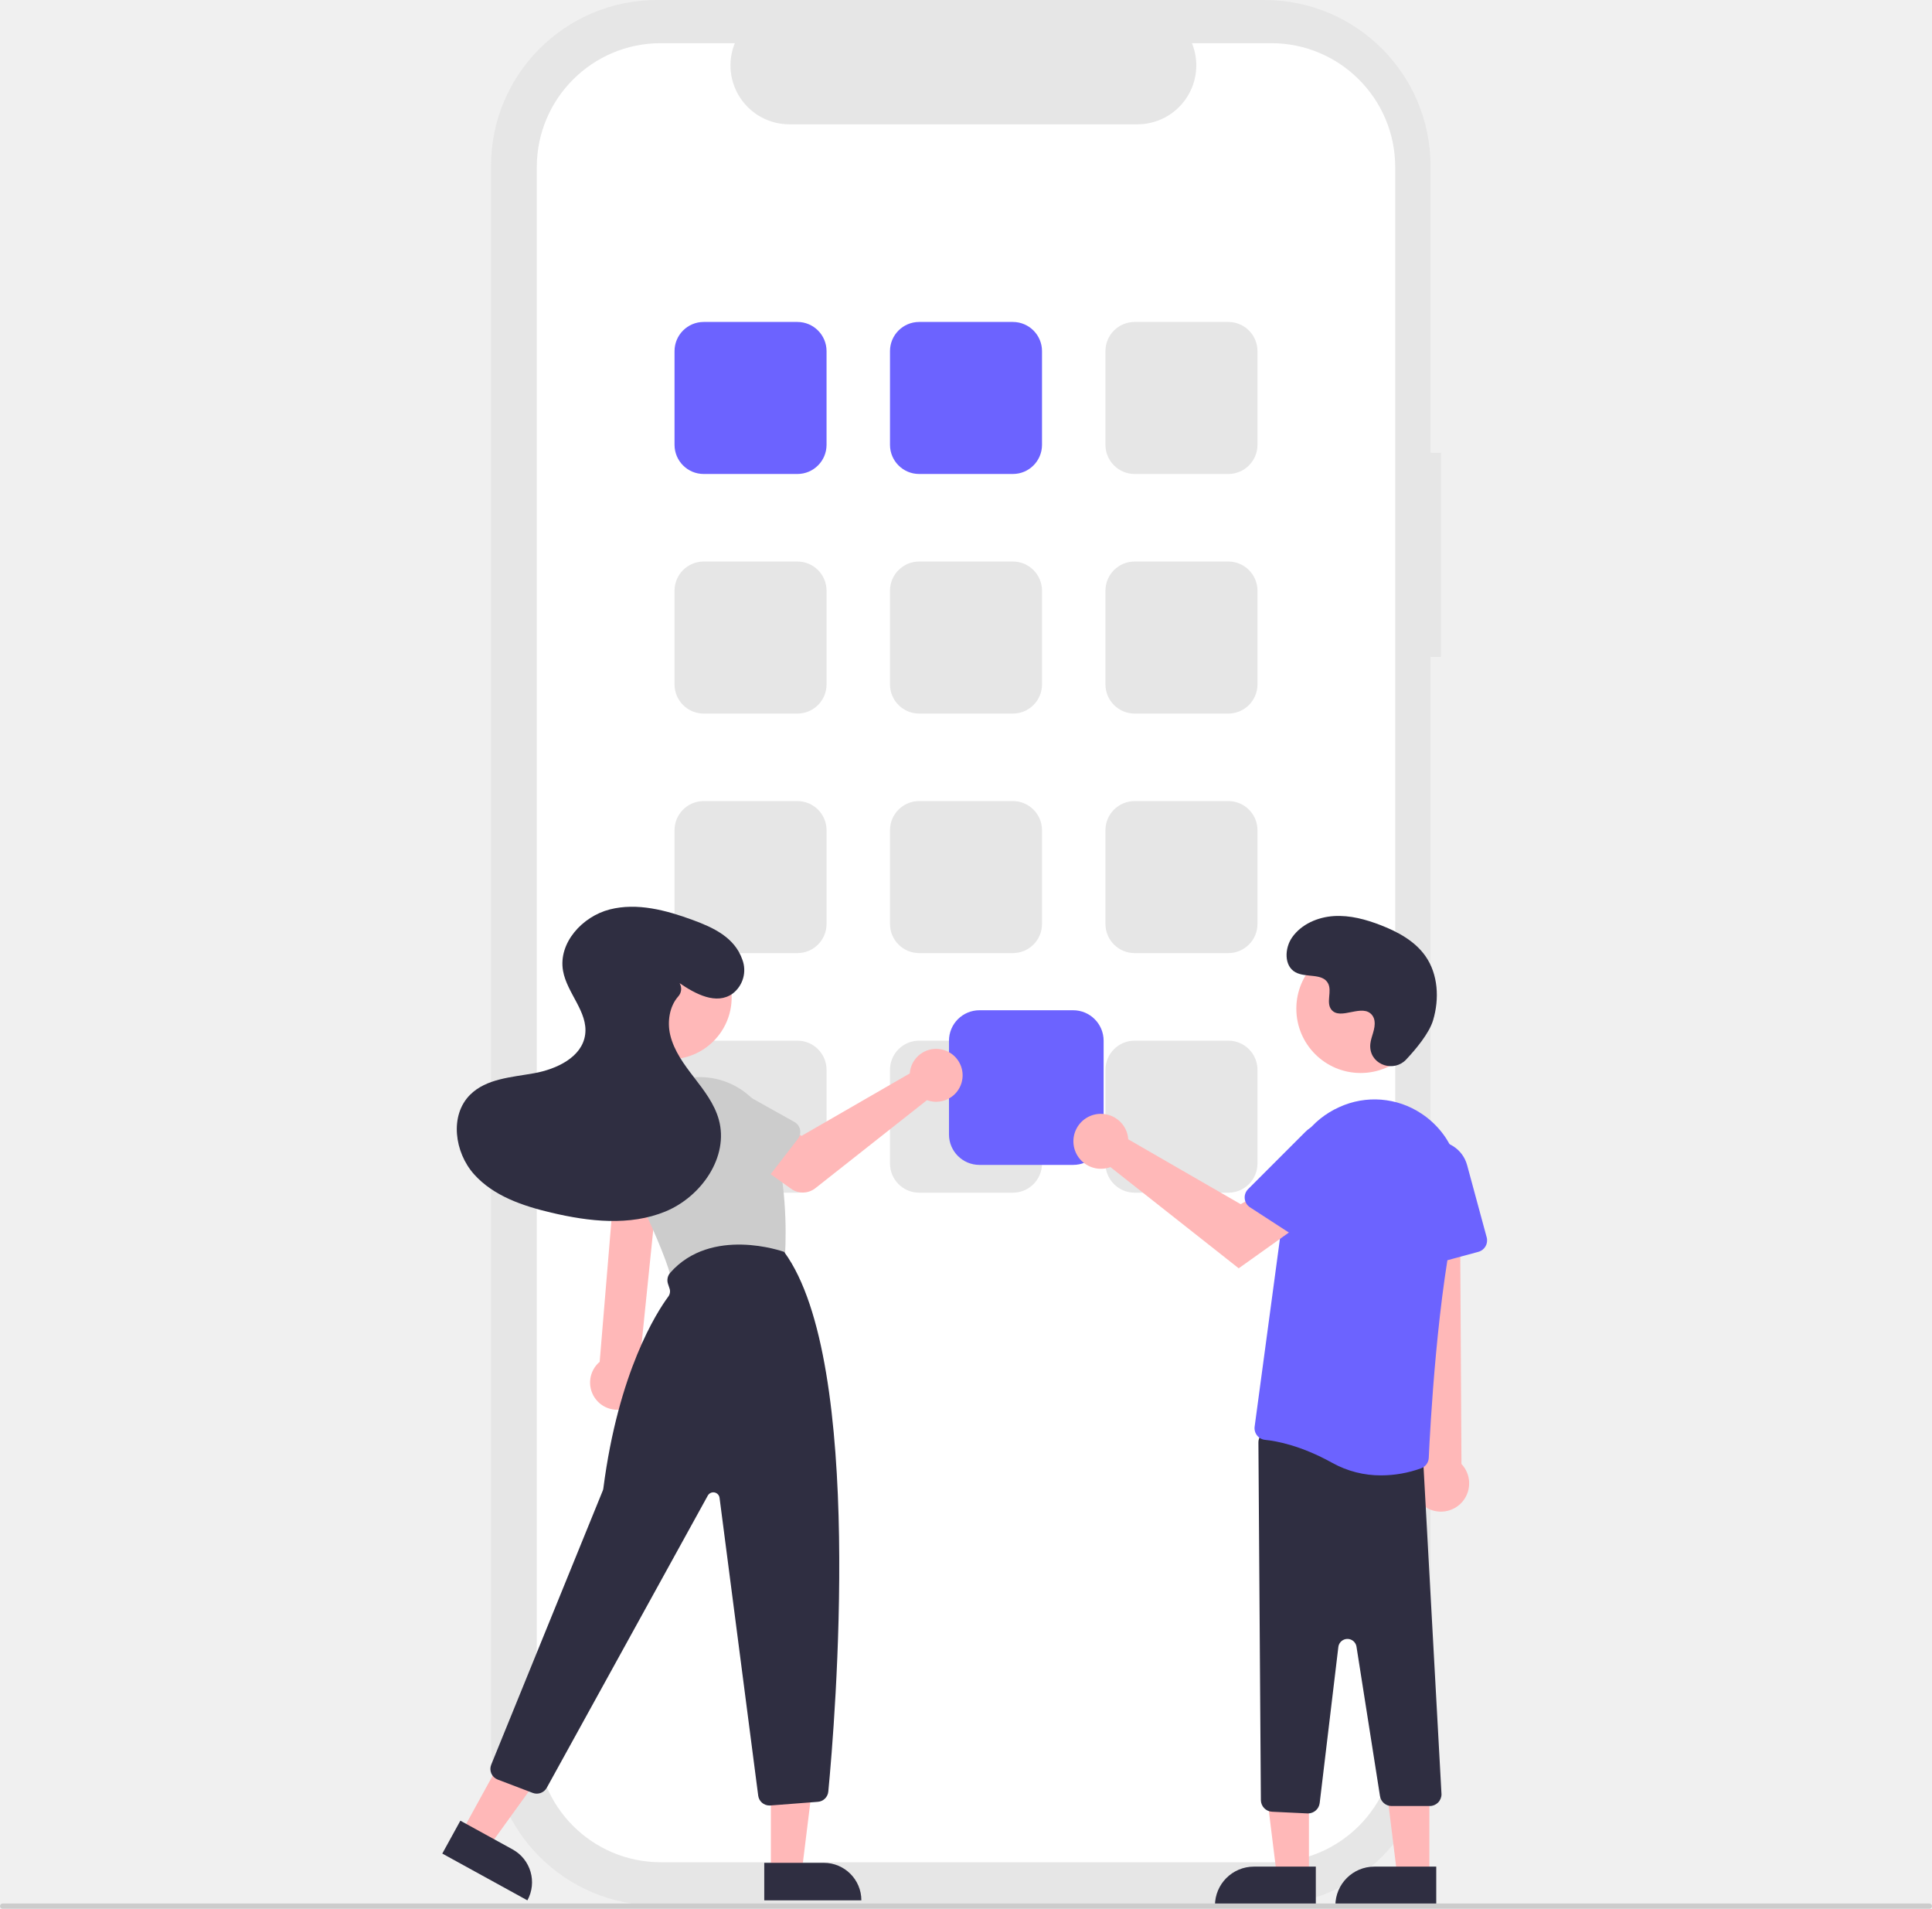
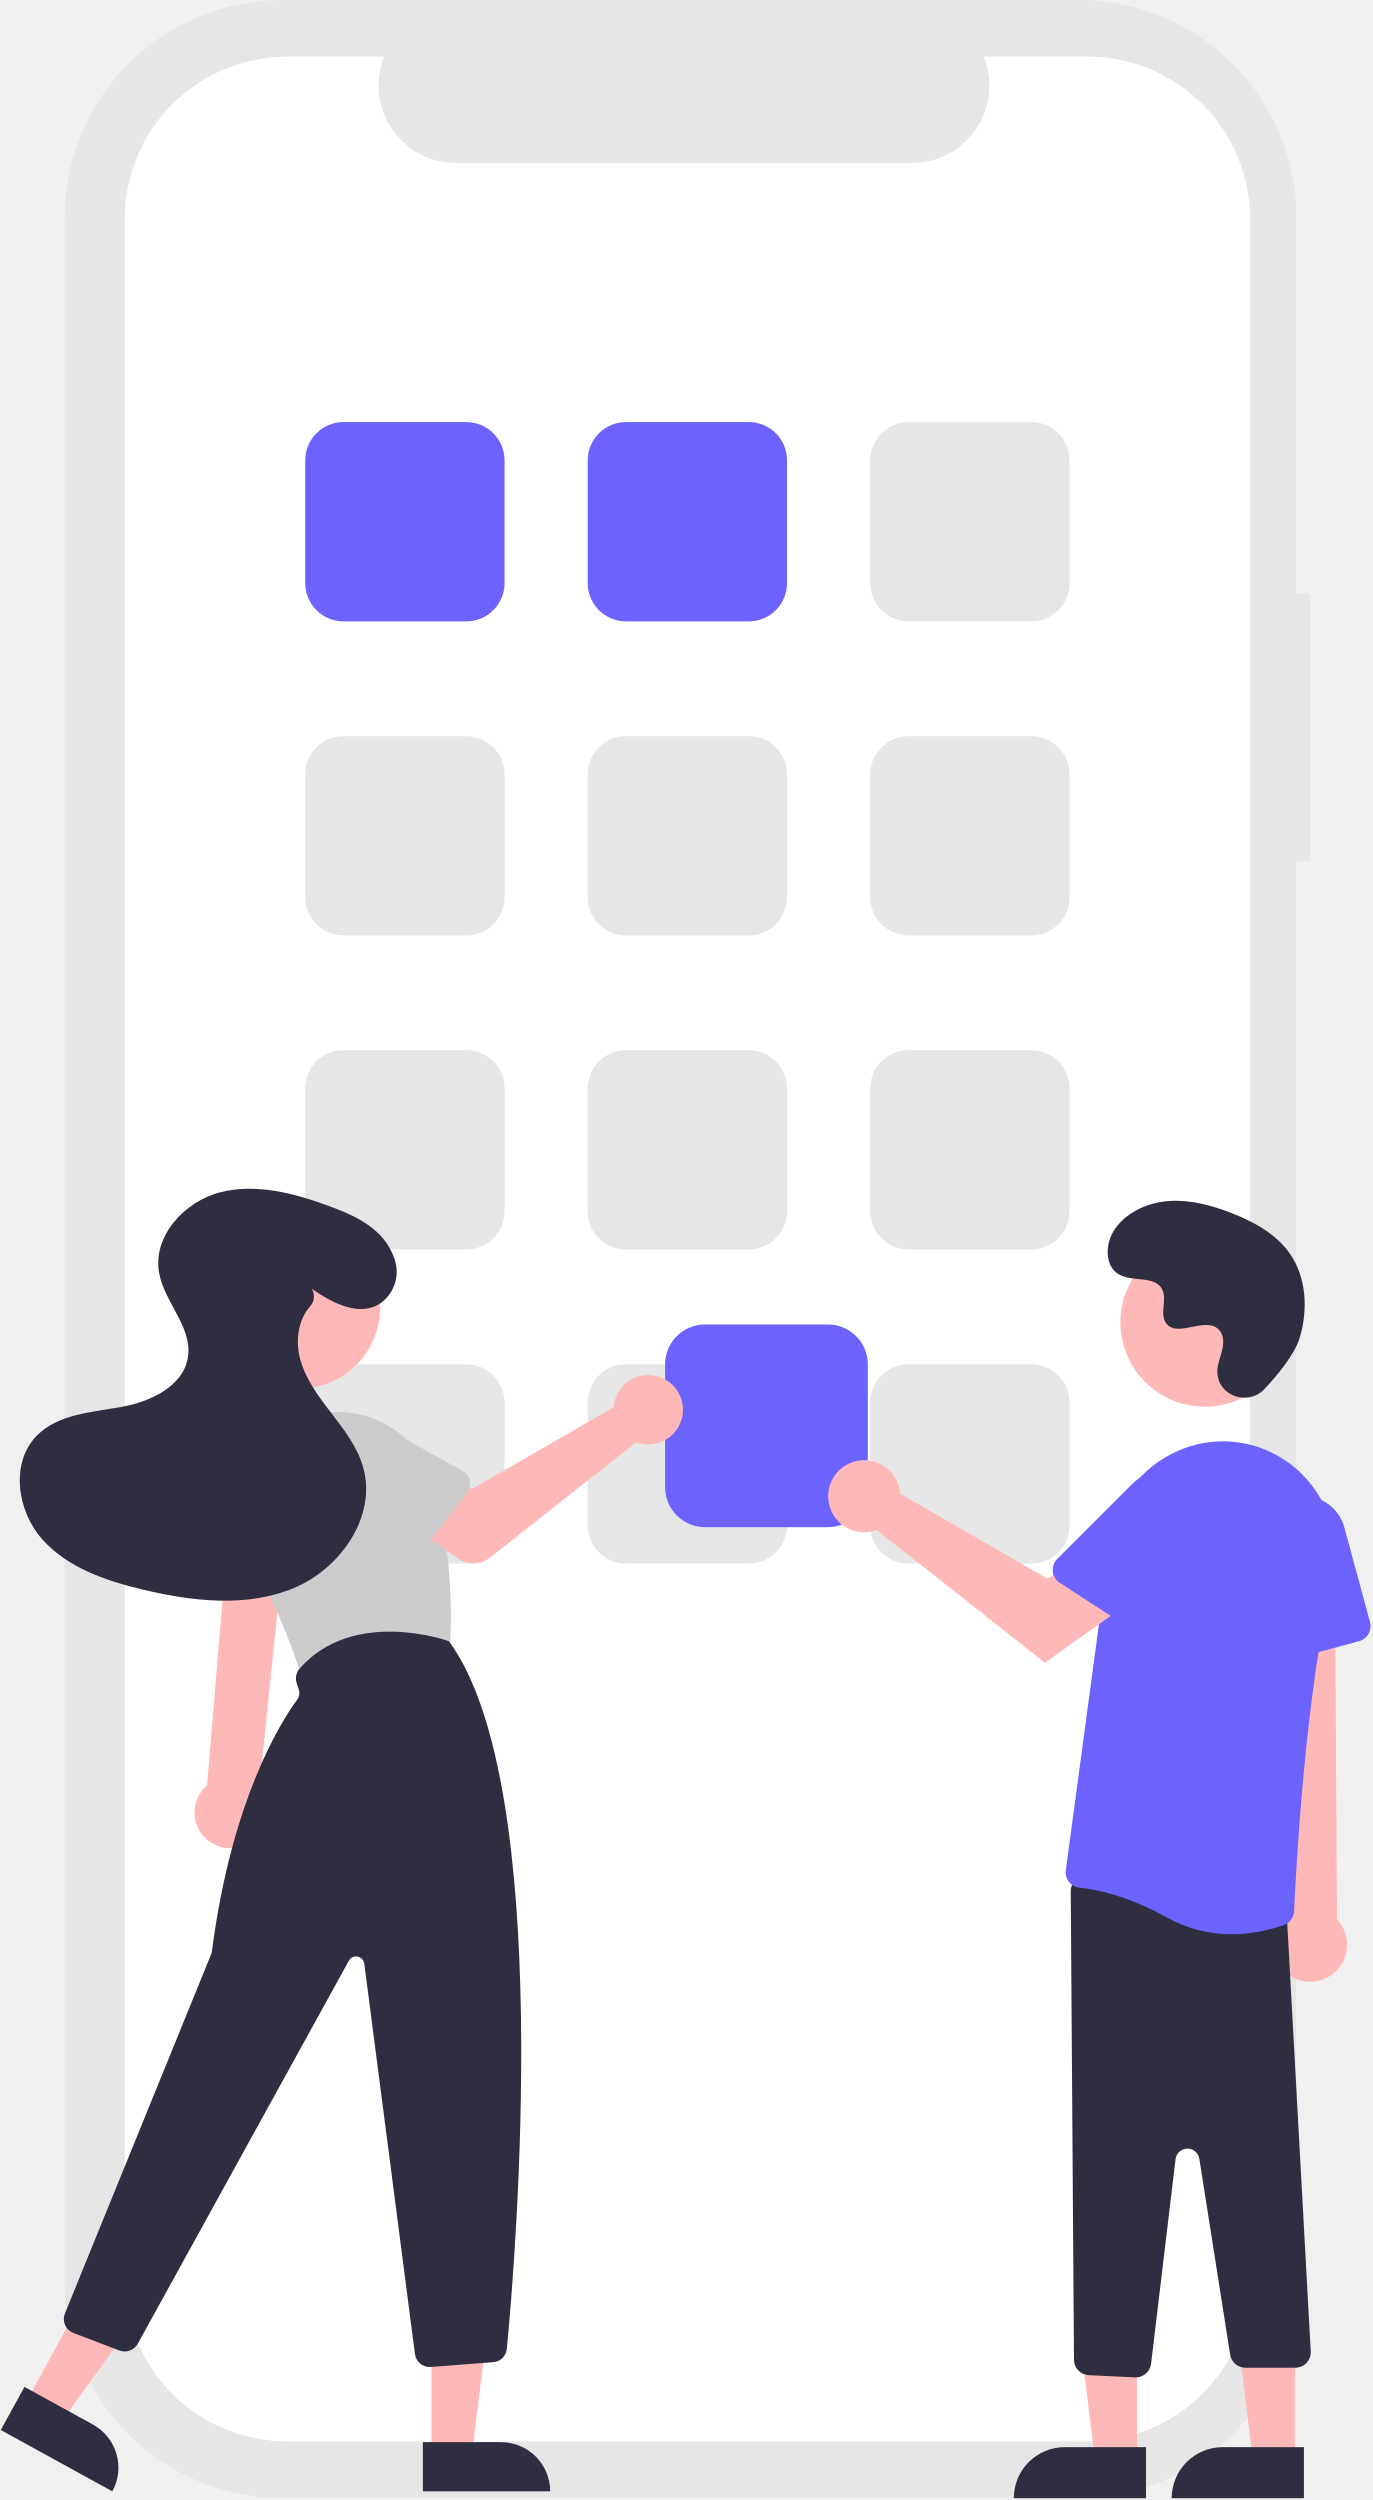
- <svg xmlns="http://www.w3.org/2000/svg" id="bcf7625e-424a-4466-b024-8d3c328493bd" data-name="Layer 1" width="738" height="729.047" viewBox="0 0 738 729.047">
-   <path d="M781.445,258.424h-3.999V148.879a63.402,63.402,0,0,0-63.402-63.402H481.957a63.402,63.402,0,0,0-63.402,63.402v600.974a63.402,63.402,0,0,0,63.402,63.402H714.044a63.402,63.402,0,0,0,63.402-63.402V336.4h3.999Z" transform="translate(-231 -85.47675)" fill="#e6e6e6" />
-   <path d="M763.951,149.321v600.09a47.351,47.351,0,0,1-47.35,47.35h-233.2a47.351,47.351,0,0,1-47.35-47.35v-600.09a47.351,47.351,0,0,1,47.35-47.35h28.29a22.507,22.507,0,0,0,20.83,30.99h132.96a22.507,22.507,0,0,0,20.83-30.99h30.29A47.351,47.351,0,0,1,763.951,149.321Z" transform="translate(-231 -85.47675)" fill="#fff" />
-   <path d="M535.603,266.516h-35.812a11.142,11.142,0,0,1-11.129-11.129V219.575a11.142,11.142,0,0,1,11.129-11.129h35.812a11.142,11.142,0,0,1,11.129,11.129v35.812A11.142,11.142,0,0,1,535.603,266.516Z" transform="translate(-231 -85.47675)" fill="#6c63ff" />
-   <path d="M617.907,266.516H582.095a11.142,11.142,0,0,1-11.129-11.129V219.575A11.142,11.142,0,0,1,582.095,208.446h35.812a11.142,11.142,0,0,1,11.129,11.129v35.812A11.142,11.142,0,0,1,617.907,266.516Z" transform="translate(-231 -85.47675)" fill="#6c63ff" />
-   <path d="M700.211,266.516H664.399a11.142,11.142,0,0,1-11.129-11.129V219.575a11.142,11.142,0,0,1,11.129-11.129h35.812A11.142,11.142,0,0,1,711.34,219.575v35.812A11.142,11.142,0,0,1,700.211,266.516Z" transform="translate(-231 -85.47675)" fill="#e6e6e6" />
-   <path d="M535.603,358.025h-35.812a11.142,11.142,0,0,1-11.129-11.129V311.084a11.142,11.142,0,0,1,11.129-11.129h35.812a11.142,11.142,0,0,1,11.129,11.129v35.812A11.142,11.142,0,0,1,535.603,358.025Z" transform="translate(-231 -85.47675)" fill="#e6e6e6" />
-   <path d="M617.907,358.025H582.095a11.142,11.142,0,0,1-11.129-11.129V311.084A11.142,11.142,0,0,1,582.095,299.955h35.812a11.142,11.142,0,0,1,11.129,11.129v35.812A11.142,11.142,0,0,1,617.907,358.025Z" transform="translate(-231 -85.47675)" fill="#e6e6e6" />
-   <path d="M700.211,358.025H664.399a11.142,11.142,0,0,1-11.129-11.129V311.084a11.142,11.142,0,0,1,11.129-11.129h35.812A11.142,11.142,0,0,1,711.34,311.084v35.812A11.142,11.142,0,0,1,700.211,358.025Z" transform="translate(-231 -85.47675)" fill="#e6e6e6" />
-   <path d="M535.603,449.516h-35.812a11.142,11.142,0,0,1-11.129-11.129V402.575a11.142,11.142,0,0,1,11.129-11.129h35.812a11.142,11.142,0,0,1,11.129,11.129v35.812A11.142,11.142,0,0,1,535.603,449.516Z" transform="translate(-231 -85.47675)" fill="#e6e6e6" />
-   <path d="M617.907,449.516H582.095a11.142,11.142,0,0,1-11.129-11.129V402.575A11.142,11.142,0,0,1,582.095,391.446h35.812a11.142,11.142,0,0,1,11.129,11.129v35.812A11.142,11.142,0,0,1,617.907,449.516Z" transform="translate(-231 -85.47675)" fill="#e6e6e6" />
-   <path d="M700.211,449.516H664.399a11.142,11.142,0,0,1-11.129-11.129V402.575a11.142,11.142,0,0,1,11.129-11.129h35.812A11.142,11.142,0,0,1,711.34,402.575v35.812A11.142,11.142,0,0,1,700.211,449.516Z" transform="translate(-231 -85.47675)" fill="#e6e6e6" />
-   <path d="M535.603,541.025h-35.812a11.142,11.142,0,0,1-11.129-11.129V494.084a11.142,11.142,0,0,1,11.129-11.129h35.812a11.142,11.142,0,0,1,11.129,11.129v35.812A11.142,11.142,0,0,1,535.603,541.025Z" transform="translate(-231 -85.47675)" fill="#e6e6e6" />
-   <path d="M617.907,541.025H582.095a11.142,11.142,0,0,1-11.129-11.129V494.084A11.142,11.142,0,0,1,582.095,482.955h35.812a11.142,11.142,0,0,1,11.129,11.129v35.812A11.142,11.142,0,0,1,617.907,541.025Z" transform="translate(-231 -85.47675)" fill="#e6e6e6" />
-   <path d="M700.211,541.025H664.399a11.142,11.142,0,0,1-11.129-11.129V494.084a11.142,11.142,0,0,1,11.129-11.129h35.812A11.142,11.142,0,0,1,711.34,494.084v35.812A11.142,11.142,0,0,1,700.211,541.025Z" transform="translate(-231 -85.47675)" fill="#e6e6e6" />
-   <path d="M640.941,530.413h-35.812a11.643,11.643,0,0,1-11.629-11.629v-35.812a11.642,11.642,0,0,1,11.629-11.629h35.812a11.642,11.642,0,0,1,11.629,11.629v35.812A11.642,11.642,0,0,1,640.941,530.413Z" transform="translate(-231 -85.47675)" fill="#6c63ff" />
-   <path d="M471.496,622.828a10.342,10.342,0,0,0,3.698-15.421l7.733-75.611H466.215l-6.146,73.83A10.398,10.398,0,0,0,471.496,622.828Z" transform="translate(-231 -85.47675)" fill="#ffb8b8" />
-   <circle cx="255.841" cy="380.947" r="23.645" fill="#ffb8b8" />
-   <path d="M491.293,575.83a4.324,4.324,0,0,1-4.168-3.176c-1.894-6.883-6.823-18.52-14.649-34.59a28.652,28.652,0,0,1,16.271-39.558h0a28.639,28.639,0,0,1,36.801,18.244c6.066,19.017,5.773,39.388,5.365,47.263a4.343,4.343,0,0,1-3.402,4.01l-35.289,7.706A4.311,4.311,0,0,1,491.293,575.83Z" transform="translate(-231 -85.47675)" fill="#ccc" />
-   <polygon points="294.466 714.884 306.269 714.883 311.884 669.359 294.464 669.36 294.466 714.884" fill="#ffb8b8" />
-   <path d="M522.937,796.988h37.094a0,0,0,0,1,0,0v14.332a0,0,0,0,1,0,0H537.269a14.332,14.332,0,0,1-14.332-14.332v0A0,0,0,0,1,522.937,796.988Z" transform="translate(852.0051 1522.805) rotate(179.9974)" fill="#2f2e41" />
-   <polygon points="176.447 699.587 186.79 705.273 213.644 668.087 198.379 659.695 176.447 699.587" fill="#ffb8b8" />
-   <path d="M401.109,788.94h37.094a0,0,0,0,1,0,0v14.332a0,0,0,0,1,0,0H415.44a14.332,14.332,0,0,1-14.332-14.332v0A0,0,0,0,1,401.109,788.94Z" transform="translate(172.861 1610.431) rotate(-151.199)" fill="#2f2e41" />
-   <path d="M524.915,775.092a4.332,4.332,0,0,1-4.292-3.775L505.862,657.575a2.407,2.407,0,0,0-4.494-.853L439.853,768.33a4.356,4.356,0,0,1-5.336,1.958L421.108,765.179a4.332,4.332,0,0,1-2.47-5.681l42.613-104.682a3.337,3.337,0,0,0,.218-.829c5.772-44.673,20.457-67.39,24.82-73.289a3.355,3.355,0,0,0,.477-3.055l-.6-1.799a4.33,4.33,0,0,1,.834-4.214c15.722-17.908,43.125-8.136,43.4-8.035l.137.051.086.118c30.727,42.14,19.366,179.01,16.777,206.019a4.32,4.32,0,0,1-3.98,3.899l-18.17,1.399C525.138,775.088,525.026,775.092,524.915,775.092Z" transform="translate(-231 -85.47675)" fill="#2f2e41" />
-   <path d="M578.764,493.89a10.133,10.133,0,0,0-.23,1.579l-41.355,23.858-10.052-5.787-10.716,14.029L533.21,539.542a7.702,7.702,0,0,0,9.24-.225l42.645-33.643a10.106,10.106,0,1,0-6.33-11.785Z" transform="translate(-231 -85.47675)" fill="#ffb8b8" />
-   <path d="M535.796,520.456,522.43,537.779a4.332,4.332,0,0,1-6.55.359l-15.131-15.713a12.031,12.031,0,0,1,14.755-19.008l18.978,10.612a4.332,4.332,0,0,1,1.314,6.427Z" transform="translate(-231 -85.47675)" fill="#ccc" />
-   <path d="M483.991,550.553l-21.532-3.888a4.332,4.332,0,0,1-3.335-5.649l6.98-20.667a12.031,12.031,0,0,1,23.667,4.345l-.681,21.732a4.332,4.332,0,0,1-5.1,4.126Z" transform="translate(-231 -85.47675)" fill="#ccc" />
-   <path d="M490.584,460.985c6.077,4.159,14.057,8.435,20.264,4.006a11.295,11.295,0,0,0,3.707-13.02c-2.972-8.499-11.138-12.241-18.947-15.109-10.151-3.729-21.204-6.695-31.684-4.025S444.183,445.652,446.075,456.3c1.521,8.563,9.598,15.687,8.452,24.308-1.154,8.676-10.911,13.243-19.525,14.793s-18.253,2.049-24.444,8.236c-7.897,7.893-5.925,22.001,1.506,30.334s18.645,12.111,29.511,14.679c14.397,3.402,29.968,5.191,43.641-.456s24.314-20.847,20.353-35.1c-1.673-6.021-5.614-11.109-9.423-16.062s-7.666-10.133-9.119-16.211c-1.211-5.065-.315-10.945,3.044-14.744a4.272,4.272,0,0,0,.572-4.993Z" transform="translate(-231 -85.47675)" fill="#2f2e41" />
-   <polygon points="500 716.459 487.74 716.459 481.908 669.171 500.002 669.171 500 716.459" fill="#ffb8b8" />
-   <path d="M478.983,712.956h23.644a0,0,0,0,1,0,0v14.887a0,0,0,0,1,0,0H464.096a0,0,0,0,1,0,0v0A14.887,14.887,0,0,1,478.983,712.956Z" fill="#2f2e41" />
-   <polygon points="546 716.459 533.74 716.459 527.908 669.171 546.002 669.171 546 716.459" fill="#ffb8b8" />
-   <path d="M524.983,712.956h23.644a0,0,0,0,1,0,0v14.887a0,0,0,0,1,0,0H510.096a0,0,0,0,1,0,0v0A14.887,14.887,0,0,1,524.983,712.956Z" fill="#2f2e41" />
-   <path d="M775.503,661.097a10.743,10.743,0,0,1-2.062-16.343L765.368,530.196l23.253,2.255.639,112.187a10.801,10.801,0,0,1-13.757,16.459Z" transform="translate(-231 -85.47675)" fill="#ffb8b8" />
-   <path d="M730.421,778.113l-13.496-.644a4.499,4.499,0,0,1-4.286-4.463l-.942-136.557a4.501,4.501,0,0,1,5.146-4.485l53.994,7.838a4.474,4.474,0,0,1,3.854,4.42l6.944,126.534a4.5,4.5,0,0,1-4.5,4.534H762.585a4.479,4.479,0,0,1-4.445-3.801l-8.977-57.067a3.5,3.5,0,0,0-6.933.128l-7.126,59.603a4.517,4.517,0,0,1-4.469,3.966Q730.528,778.119,730.421,778.113Z" transform="translate(-231 -85.47675)" fill="#2f2e41" />
-   <path d="M739.922,644.228c-11.899-6.611-21.197-8.349-25.68-8.796a4.418,4.418,0,0,1-3.053-1.673,4.478,4.478,0,0,1-.931-3.401l12.938-96.051a33.219,33.219,0,0,1,19.364-25.957,32.306,32.306,0,0,1,31.396,2.461q.665.442,1.305.903a33.178,33.178,0,0,1,12.636,34.573c-7.934,32.455-10.659,85.662-11.125,95.999a4.465,4.465,0,0,1-2.918,4.005,45.085,45.085,0,0,1-15.226,2.711A38.125,38.125,0,0,1,739.922,644.228Z" transform="translate(-231 -85.47675)" fill="#6c63ff" />
-   <path d="M770.632,568.689a4.482,4.482,0,0,1-1.859-3.401l-1.704-30.876a12.399,12.399,0,0,1,24.346-3.927l7.485,27.605a4.505,4.505,0,0,1-3.166,5.521L774.444,569.384A4.483,4.483,0,0,1,770.632,568.689Z" transform="translate(-231 -85.47675)" fill="#6c63ff" />
-   <circle cx="519.744" cy="385.271" r="24.561" fill="#ffb8b8" />
-   <path d="M661.74,519.002a10.526,10.526,0,0,1,.239,1.64l42.957,24.782,10.441-6.011,11.131,14.572L704.172,569.906l-49.008-38.663a10.496,10.496,0,1,1,6.576-12.241Z" transform="translate(-231 -85.47675)" fill="#ffb8b8" />
-   <path d="M706.471,543.317a4.482,4.482,0,0,1,1.293-3.653l21.863-21.868a12.399,12.399,0,0,1,19.168,15.516l-15.57,23.992a4.505,4.505,0,0,1-6.224,1.325L708.497,546.62A4.483,4.483,0,0,1,706.471,543.317Z" transform="translate(-231 -85.47675)" fill="#6c63ff" />
-   <path d="M768.124,490.179c-4.582,4.881-13.091,2.261-13.688-4.407a8.056,8.056,0,0,1,.01-1.556c.308-2.954,2.015-5.635,1.606-8.754a4.59,4.59,0,0,0-.84-2.149c-3.651-4.889-12.222,2.187-15.668-2.239-2.113-2.714.371-6.987-1.251-10.021-2.14-4.004-8.479-2.029-12.454-4.221-4.423-2.439-4.158-9.225-1.247-13.353,3.551-5.034,9.776-7.72,15.923-8.107s12.253,1.275,17.992,3.511c6.521,2.541,12.988,6.054,17.001,11.788,4.88,6.973,5.35,16.348,2.909,24.502C776.933,480.134,771.866,486.193,768.124,490.179Z" transform="translate(-231 -85.47675)" fill="#2f2e41" />
-   <path d="M968,814.523H232a1,1,0,0,1,0-2H968a1,1,0,0,1,0,2Z" transform="translate(-231 -85.47675)" fill="#ccc" />
+ <svg xmlns="http://www.w3.org/2000/svg" width="583" height="1062" viewBox="0 0 583 1062" fill="none">
+   <path d="M556.545 252.169H550.715V92.444C550.715 80.304 548.324 68.283 543.679 57.068C539.033 45.852 532.224 35.661 523.64 27.076C515.057 18.492 504.866 11.683 493.651 7.037C482.436 2.391 470.415 1.14888e-05 458.276 2.25707e-10H119.895C95.378 -5.41384e-05 71.866 9.74 54.53 27.076C37.194 44.413 27.455 67.926 27.455 92.444V968.706C27.455 993.224 37.194 1016.74 54.53 1034.07C71.865 1051.41 95.378 1061.15 119.894 1061.15H458.275C482.792 1061.15 506.304 1051.41 523.64 1034.07C540.976 1016.74 550.715 993.224 550.715 968.707V365.864H556.545L556.545 252.169Z" fill="#E6E6E6" />
+   <path d="M531.04 93.089V968.062C531.04 986.372 523.766 1003.93 510.819 1016.88C497.873 1029.83 480.313 1037.1 462.004 1037.1H121.999C103.69 1037.1 86.131 1029.83 73.184 1016.88C60.237 1003.93 52.964 986.372 52.963 968.062V93.089C52.964 74.779 60.237 57.219 73.184 44.271C86.131 31.324 103.69 24.05 121.999 24.05H163.246C161.219 29.03 160.447 34.433 160.999 39.782C161.55 45.131 163.407 50.263 166.406 54.726C169.406 59.188 173.456 62.846 178.201 65.376C182.945 67.906 188.239 69.231 193.616 69.235H387.471C392.848 69.231 398.142 67.906 402.886 65.376C407.631 62.846 411.681 59.188 414.681 54.725C417.681 50.263 419.538 45.131 420.089 39.782C420.64 34.433 419.868 29.03 417.841 24.05H462.004C480.313 24.05 497.873 31.324 510.819 44.271C523.766 57.219 531.039 74.779 531.04 93.089V93.089Z" fill="white" />
+   <path d="M198.11 263.968H145.896C141.594 263.963 137.47 262.252 134.428 259.21C131.386 256.168 129.675 252.043 129.67 247.741V195.525C129.675 191.222 131.386 187.098 134.428 184.056C137.47 181.014 141.594 179.302 145.896 179.298H198.11C202.412 179.302 206.536 181.014 209.578 184.056C212.62 187.098 214.332 191.222 214.336 195.525V247.741C214.332 252.043 212.62 256.168 209.578 259.21C206.536 262.252 202.412 263.963 198.11 263.968V263.968Z" fill="#6C63FF" />
+   <path d="M318.108 263.968H265.894C261.592 263.963 257.468 262.252 254.426 259.21C251.384 256.168 249.673 252.043 249.668 247.741V195.525C249.673 191.222 251.384 187.098 254.426 184.056C257.468 181.014 261.592 179.302 265.894 179.298H318.108C322.41 179.302 326.535 181.014 329.577 184.056C332.619 187.098 334.33 191.222 334.335 195.525V247.741C334.33 252.043 332.619 256.168 329.577 259.21C326.535 262.252 322.41 263.963 318.108 263.968Z" fill="#6C63FF" />
+   <path d="M438.107 263.968H385.893C381.591 263.963 377.466 262.252 374.424 259.21C371.383 256.168 369.671 252.043 369.667 247.741V195.525C369.671 191.222 371.383 187.098 374.424 184.056C377.466 181.014 381.591 179.302 385.893 179.298H438.107C442.409 179.302 446.533 181.014 449.575 184.056C452.617 187.098 454.328 191.222 454.333 195.525V247.741C454.328 252.043 452.617 256.168 449.575 259.21C446.533 262.252 442.409 263.963 438.107 263.968Z" fill="#E6E6E6" />
+   <path d="M198.11 397.394H145.896C141.594 397.389 137.47 395.678 134.428 392.636C131.386 389.594 129.675 385.469 129.67 381.167V328.951C129.675 324.648 131.386 320.524 134.428 317.482C137.47 314.44 141.594 312.728 145.896 312.724H198.11C202.412 312.728 206.536 314.44 209.578 317.482C212.62 320.524 214.332 324.648 214.336 328.951V381.167C214.332 385.469 212.62 389.594 209.578 392.636C206.536 395.678 202.412 397.389 198.11 397.394V397.394Z" fill="#E6E6E6" />
+   <path d="M318.108 397.394H265.894C261.592 397.389 257.468 395.678 254.426 392.636C251.384 389.594 249.673 385.469 249.668 381.167V328.951C249.673 324.648 251.384 320.524 254.426 317.482C257.468 314.44 261.592 312.728 265.894 312.724H318.108C322.41 312.728 326.535 314.44 329.577 317.482C332.619 320.524 334.33 324.648 334.335 328.951V381.167C334.33 385.469 332.619 389.594 329.577 392.636C326.535 395.678 322.41 397.389 318.108 397.394V397.394Z" fill="#E6E6E6" />
+   <path d="M438.107 397.394H385.893C381.591 397.389 377.466 395.678 374.424 392.636C371.383 389.594 369.671 385.469 369.667 381.167V328.951C369.671 324.648 371.383 320.524 374.424 317.482C377.466 314.44 381.591 312.728 385.893 312.724H438.107C442.409 312.728 446.533 314.44 449.575 317.482C452.617 320.524 454.328 324.648 454.333 328.951V381.167C454.328 385.469 452.617 389.594 449.575 392.636C446.533 395.678 442.409 397.389 438.107 397.394Z" fill="#E6E6E6" />
+   <path d="M198.11 530.795H145.896C141.594 530.79 137.47 529.079 134.428 526.037C131.386 522.994 129.675 518.87 129.67 514.568V462.351C129.675 458.049 131.386 453.924 134.428 450.882C137.47 447.84 141.594 446.129 145.896 446.124H198.11C202.412 446.129 206.536 447.84 209.578 450.882C212.62 453.924 214.332 458.049 214.336 462.351V514.568C214.332 518.87 212.62 522.994 209.578 526.037C206.536 529.079 202.412 530.79 198.11 530.795V530.795Z" fill="#E6E6E6" />
+   <path d="M318.108 530.795H265.894C261.592 530.79 257.468 529.079 254.426 526.037C251.384 522.994 249.673 518.87 249.668 514.568V462.351C249.673 458.049 251.384 453.924 254.426 450.882C257.468 447.84 261.592 446.129 265.894 446.124H318.108C322.41 446.129 326.535 447.84 329.577 450.882C332.619 453.924 334.33 458.049 334.335 462.351V514.568C334.33 518.87 332.619 522.994 329.577 526.037C326.535 529.079 322.41 530.79 318.108 530.795V530.795Z" fill="#E6E6E6" />
+   <path d="M438.107 530.795H385.893C381.591 530.79 377.466 529.079 374.424 526.037C371.383 522.994 369.671 518.87 369.667 514.568V462.351C369.671 458.049 371.383 453.924 374.424 450.882C377.466 447.84 381.591 446.129 385.893 446.124H438.107C442.409 446.129 446.533 447.84 449.575 450.882C452.617 453.924 454.328 458.049 454.333 462.351V514.568C454.328 518.87 452.617 522.994 449.575 526.037C446.533 529.079 442.409 530.79 438.107 530.795Z" fill="#E6E6E6" />
+   <path d="M198.11 664.221H145.896C141.594 664.216 137.47 662.505 134.428 659.462C131.386 656.42 129.675 652.296 129.67 647.994V595.777C129.675 591.475 131.386 587.35 134.428 584.308C137.47 581.266 141.594 579.555 145.896 579.55H198.11C202.412 579.555 206.536 581.266 209.578 584.308C212.62 587.35 214.332 591.475 214.336 595.777V647.993C214.332 652.296 212.62 656.42 209.578 659.462C206.536 662.505 202.412 664.216 198.11 664.221V664.221Z" fill="#E6E6E6" />
+   <path d="M318.108 664.221H265.894C261.592 664.216 257.468 662.505 254.426 659.462C251.384 656.42 249.673 652.296 249.668 647.994V595.777C249.673 591.475 251.384 587.35 254.426 584.308C257.468 581.266 261.592 579.555 265.894 579.55H318.108C322.41 579.555 326.535 581.266 329.577 584.308C332.619 587.35 334.33 591.475 334.335 595.777V647.993C334.33 652.296 332.619 656.42 329.577 659.462C326.535 662.505 322.41 664.216 318.108 664.221V664.221Z" fill="#E6E6E6" />
+   <path d="M438.107 664.221H385.893C381.591 664.216 377.466 662.505 374.424 659.462C371.383 656.42 369.671 652.296 369.667 647.994V595.777C369.671 591.475 371.383 587.35 374.424 584.308C377.466 581.266 381.591 579.555 385.893 579.55H438.107C442.409 579.555 446.533 581.266 449.575 584.308C452.617 587.35 454.328 591.475 454.333 595.777V647.993C454.328 652.296 452.617 656.42 449.575 659.462C446.533 662.505 442.409 664.216 438.107 664.221V664.221Z" fill="#E6E6E6" />
+   <path d="M351.692 648.748H299.479C294.983 648.742 290.673 646.954 287.495 643.775C284.316 640.597 282.528 636.287 282.523 631.791V579.575C282.528 575.079 284.316 570.769 287.495 567.591C290.674 564.412 294.983 562.624 299.479 562.619H351.692C356.187 562.624 360.497 564.412 363.676 567.591C366.854 570.769 368.642 575.079 368.648 579.575V631.791C368.643 636.287 366.855 640.597 363.676 643.775C360.497 646.954 356.188 648.742 351.692 648.748V648.748Z" fill="#6C63FF" />
+   <path d="M104.642 783.496C106.615 782.514 108.35 781.111 109.722 779.386C111.095 777.661 112.073 775.656 112.587 773.512C113.101 771.368 113.139 769.138 112.698 766.978C112.257 764.818 111.347 762.781 110.034 761.011L121.309 650.765H96.942L87.981 758.414C85.154 760.818 83.306 764.176 82.788 767.851C82.27 771.526 83.118 775.264 85.172 778.355C87.226 781.447 90.342 783.678 93.93 784.625C97.519 785.573 101.33 785.171 104.642 783.496V783.496Z" fill="#FFB8B8" />
+   <path d="M127.015 589.923C146.055 589.923 161.489 574.487 161.489 555.447C161.489 536.406 146.055 520.97 127.015 520.97C107.975 520.97 92.54 536.406 92.54 555.447C92.54 574.487 107.975 589.923 127.015 589.923Z" fill="#FFB8B8" />
+   <path d="M133.505 714.969C132.125 714.968 130.783 714.515 129.686 713.679C128.588 712.842 127.795 711.669 127.429 710.338C124.667 700.303 117.481 683.335 106.071 659.904C103.496 654.607 102.071 648.826 101.887 642.94C101.704 637.054 102.767 631.195 105.008 625.749C107.248 620.302 110.614 615.391 114.885 611.337C119.157 607.283 124.237 604.178 129.793 602.226V602.226C135.058 600.367 140.643 599.582 146.216 599.92C151.79 600.257 157.239 601.708 162.242 604.188C167.244 606.668 171.699 610.127 175.341 614.359C178.984 618.591 181.741 623.51 183.449 628.827C192.293 656.555 191.866 686.257 191.272 697.739C191.198 699.122 190.673 700.443 189.777 701.498C188.881 702.554 187.664 703.288 186.312 703.586L134.86 714.822C134.415 714.92 133.961 714.969 133.505 714.969V714.969Z" fill="#CCCCCC" />
+   <path d="M183.33 1042.35L200.539 1042.35L208.725 975.972L183.327 975.973L183.33 1042.35Z" fill="#FFB8B8" />
+   <path d="M233.726 1058.33L179.643 1058.33L179.642 1037.43L212.829 1037.43C215.573 1037.43 218.291 1037.97 220.826 1039.02C223.361 1040.07 225.665 1041.61 227.605 1043.55C229.545 1045.49 231.085 1047.8 232.135 1050.33C233.185 1052.87 233.726 1055.58 233.726 1058.33V1058.33Z" fill="#2F2E41" />
+   <path d="M11.259 1020.05L26.339 1028.34L65.492 974.117L43.236 961.881L11.259 1020.05Z" fill="#FFB8B8" />
+   <path d="M47.722 1058.33L0.329 1032.27L10.396 1013.96L39.478 1029.95C44.334 1032.62 47.931 1037.11 49.477 1042.43C51.023 1047.75 50.392 1053.47 47.722 1058.33V1058.33V1058.33Z" fill="#2F2E41" />
+   <path d="M182.526 1005.51C180.993 1005.51 179.512 1004.95 178.361 1003.93C177.21 1002.92 176.466 1001.52 176.269 1000L154.748 834.159C154.653 833.425 154.328 832.741 153.821 832.203C153.313 831.665 152.649 831.301 151.922 831.163C151.196 831.025 150.444 831.12 149.775 831.435C149.105 831.75 148.553 832.268 148.195 832.916L58.506 995.647C57.766 996.975 56.574 997.994 55.146 998.518C53.718 999.042 52.15 999.036 50.726 998.502L31.177 991.053C30.39 990.754 29.672 990.3 29.063 989.719C28.454 989.138 27.968 988.441 27.633 987.669C27.297 986.897 27.119 986.066 27.109 985.225C27.099 984.384 27.258 983.549 27.575 982.769L89.705 830.136C89.862 829.748 89.969 829.342 90.022 828.927C98.438 763.791 119.849 730.667 126.21 722.067C126.675 721.435 126.98 720.7 127.102 719.925C127.223 719.15 127.156 718.357 126.906 717.613L126.031 714.989C125.682 713.948 125.611 712.833 125.824 711.756C126.037 710.678 126.527 709.675 127.247 708.845C150.17 682.735 190.124 696.983 190.525 697.129L190.725 697.203L190.85 697.375C235.65 758.818 219.086 958.383 215.311 997.764C215.17 999.244 214.51 1000.63 213.448 1001.67C212.386 1002.71 210.991 1003.34 209.508 1003.45L183.017 1005.49C182.852 1005.5 182.689 1005.51 182.526 1005.51Z" fill="#2F2E41" />
+   <path d="M261.038 595.494C260.866 596.252 260.754 597.021 260.702 597.796L200.407 632.583L185.751 624.145L170.127 644.6L194.621 662.059C196.599 663.469 198.982 664.199 201.411 664.14C203.841 664.081 206.185 663.235 208.093 661.73L270.268 612.677C273.074 613.716 276.13 613.876 279.029 613.135C281.928 612.395 284.533 610.789 286.497 608.532C288.461 606.275 289.692 603.474 290.025 600.5C290.359 597.527 289.779 594.522 288.363 591.886C286.947 589.25 284.762 587.108 282.099 585.744C279.436 584.38 276.421 583.859 273.454 584.251C270.488 584.643 267.711 585.928 265.493 587.937C263.276 589.945 261.722 592.581 261.038 595.494V595.494Z" fill="#FFB8B8" />
+   <path d="M198.391 634.23L178.903 659.488C178.349 660.207 177.646 660.797 176.843 661.22C176.039 661.642 175.154 661.887 174.248 661.937C173.342 661.986 172.435 661.84 171.591 661.508C170.746 661.175 169.983 660.665 169.353 660.011L147.292 637.101C143.633 634.243 141.257 630.05 140.684 625.443C140.11 620.835 141.387 616.188 144.234 612.52C147.081 608.852 151.266 606.463 155.872 605.876C160.478 605.288 165.128 606.551 168.805 609.387L196.474 624.859C197.266 625.303 197.953 625.911 198.489 626.644C199.025 627.377 199.396 628.217 199.578 629.106C199.76 629.995 199.748 630.913 199.543 631.797C199.338 632.682 198.945 633.512 198.391 634.23V634.23Z" fill="#CCCCCC" />
+   <path d="M122.86 678.113L91.467 672.444C90.574 672.283 89.726 671.931 88.981 671.412C88.236 670.893 87.611 670.22 87.15 669.439C86.689 668.657 86.401 667.785 86.307 666.882C86.213 665.979 86.314 665.067 86.605 664.207L96.782 634.073C97.633 629.508 100.26 625.466 104.086 622.834C107.913 620.203 112.626 619.196 117.194 620.034C121.762 620.873 125.81 623.489 128.452 627.308C131.094 631.128 132.114 635.839 131.288 640.409L130.295 672.096C130.267 673.004 130.043 673.894 129.639 674.707C129.235 675.52 128.661 676.236 127.955 676.807C127.25 677.378 126.429 677.79 125.55 678.016C124.671 678.241 123.753 678.274 122.86 678.113H122.86Z" fill="#CCCCCC" />
+   <path d="M132.472 547.517C141.332 553.581 152.967 559.815 162.016 553.357C164.847 551.201 166.904 548.186 167.878 544.764C168.852 541.342 168.692 537.696 167.421 534.372C163.088 521.98 151.182 516.524 139.797 512.342C124.997 506.905 108.881 502.58 93.602 506.474C78.323 510.367 64.82 525.161 67.579 540.686C69.796 553.171 81.573 563.559 79.901 576.128C78.218 588.779 63.992 595.437 51.433 597.698C38.874 599.959 24.82 600.686 15.794 609.707C4.28 621.216 7.156 641.786 17.99 653.937C28.824 666.088 45.173 671.596 61.016 675.34C82.007 680.301 104.709 682.908 124.645 674.675C144.581 666.442 160.094 644.279 154.319 623.497C151.88 614.718 146.134 607.299 140.58 600.077C135.026 592.854 129.403 585.301 127.284 576.44C125.519 569.056 126.826 560.482 131.722 554.943C132.613 553.973 133.174 552.746 133.323 551.438C133.473 550.13 133.205 548.808 132.557 547.663L132.472 547.517Z" fill="#2F2E41" />
+   <path d="M482.997 1044.65H465.122L456.619 975.697H483L482.997 1044.65Z" fill="#FFB8B8" />
+   <path d="M452.355 1039.54H486.828V1061.24H430.65C430.65 1058.39 431.211 1055.57 432.302 1052.94C433.393 1050.3 434.992 1047.91 437.007 1045.9C439.023 1043.88 441.415 1042.28 444.049 1041.19C446.682 1040.1 449.505 1039.54 452.355 1039.54Z" fill="#2F2E41" />
+   <path d="M550.065 1044.65H532.19L523.687 975.697H550.068L550.065 1044.65Z" fill="#FFB8B8" />
+   <path d="M519.423 1039.54H553.895V1061.24H497.718C497.718 1058.39 498.279 1055.57 499.37 1052.94C500.461 1050.3 502.06 1047.91 504.075 1045.9C506.091 1043.88 508.483 1042.28 511.117 1041.19C513.75 1040.1 516.572 1039.54 519.423 1039.54V1039.54Z" fill="#2F2E41" />
+   <path d="M547.882 839.294C545.956 838.056 544.325 836.41 543.105 834.472C541.884 832.535 541.102 830.354 540.816 828.082C540.529 825.81 540.744 823.503 541.445 821.323C542.147 819.143 543.318 817.143 544.875 815.465L533.105 648.432L567.008 651.72L567.939 815.296C570.585 818.1 572.111 821.777 572.227 825.63C572.343 829.484 571.042 833.246 568.569 836.205C566.097 839.163 562.626 841.111 558.813 841.681C555 842.25 551.111 841.401 547.882 839.294H547.882Z" fill="#FFB8B8" />
+   <path d="M482.153 1009.91L462.476 1008.97C460.799 1008.89 459.217 1008.17 458.055 1006.96C456.893 1005.75 456.238 1004.14 456.227 1002.47L454.853 803.357C454.847 802.412 455.045 801.476 455.433 800.615C455.822 799.753 456.392 798.985 457.104 798.364C457.817 797.743 458.655 797.284 459.561 797.017C460.468 796.749 461.422 796.681 462.357 796.817L541.079 808.245C542.635 808.463 544.06 809.235 545.092 810.418C546.124 811.602 546.694 813.119 546.698 814.69L556.823 999.185C556.829 1000.05 556.664 1000.91 556.337 1001.71C556.011 1002.51 555.528 1003.24 554.919 1003.86C554.309 1004.47 553.583 1004.96 552.784 1005.29C551.985 1005.62 551.128 1005.8 550.262 1005.8H529.048C527.483 1005.8 525.967 1005.25 524.778 1004.23C523.588 1003.21 522.803 1001.8 522.566 1000.25L509.478 917.046C509.287 915.829 508.661 914.722 507.718 913.929C506.774 913.137 505.575 912.713 504.343 912.736C503.111 912.759 501.928 913.227 501.014 914.053C500.1 914.88 499.516 916.009 499.37 917.233L488.98 1004.14C488.784 1005.73 488.014 1007.2 486.815 1008.26C485.615 1009.32 484.068 1009.91 482.464 1009.92C482.361 1009.92 482.257 1009.92 482.153 1009.91Z" fill="#2F2E41" />
+   <path d="M496.005 814.698C478.656 805.058 465.1 802.525 458.564 801.873C457.696 801.789 456.853 801.53 456.088 801.111C455.323 800.691 454.651 800.121 454.112 799.434C453.562 798.742 453.158 797.946 452.925 797.094C452.691 796.241 452.634 795.35 452.755 794.475L471.618 654.426C472.704 646.233 475.868 638.454 480.81 631.829C485.751 625.204 492.306 619.954 499.849 616.579C507.152 613.222 515.191 611.789 523.204 612.417C531.216 613.045 538.934 615.713 545.624 620.167C546.27 620.597 546.905 621.036 547.527 621.484C555.231 627.129 561.092 634.929 564.37 643.9C567.649 652.871 568.199 662.611 565.951 671.894C554.384 719.216 550.41 796.796 549.731 811.867C549.678 813.152 549.245 814.392 548.488 815.431C547.731 816.471 546.683 817.262 545.477 817.707C538.36 820.293 530.85 821.631 523.278 821.66C513.74 821.717 504.348 819.32 496.005 814.698V814.698Z" fill="#6C63FF" />
+   <path d="M540.78 704.557C539.986 703.986 539.331 703.244 538.862 702.386C538.393 701.528 538.122 700.576 538.07 699.599L535.586 654.58C535.34 650.119 536.754 645.726 539.556 642.247C542.357 638.767 546.347 636.448 550.757 635.737C555.167 635.026 559.684 635.972 563.437 638.395C567.191 640.817 569.914 644.542 571.083 648.854L581.995 689.104C582.449 690.783 582.217 692.574 581.352 694.083C580.487 695.592 579.058 696.696 577.38 697.153L546.338 705.57C545.395 705.828 544.406 705.871 543.444 705.695C542.482 705.52 541.572 705.131 540.78 704.557Z" fill="#6C63FF" />
+   <path d="M511.783 597.563C531.561 597.563 547.593 581.529 547.593 561.751C547.593 541.973 531.561 525.94 511.783 525.94C492.006 525.94 475.974 541.973 475.974 561.751C475.974 581.529 492.006 597.563 511.783 597.563Z" fill="#FFB8B8" />
+   <path d="M382.016 632.11C382.195 632.897 382.312 633.696 382.365 634.501L444.997 670.635L460.221 661.871L476.45 683.118L443.882 706.331L372.429 649.959C369.515 651.037 366.341 651.203 363.33 650.433C360.32 649.664 357.615 647.997 355.575 645.652C353.535 643.308 352.257 640.399 351.911 637.31C351.565 634.222 352.167 631.102 353.637 628.364C355.108 625.627 357.377 623.402 360.143 621.985C362.908 620.568 366.04 620.027 369.121 620.434C372.201 620.841 375.085 622.176 377.389 624.261C379.692 626.347 381.306 629.084 382.016 632.11V632.11Z" fill="#FFB8B8" />
+   <path d="M447.234 667.562C447.13 666.59 447.245 665.607 447.571 664.685C447.898 663.763 448.427 662.926 449.12 662.236L480.996 630.35C484.155 627.191 488.371 625.313 492.831 625.079C497.292 624.845 501.681 626.27 505.153 629.081C508.625 631.891 510.933 635.888 511.633 640.3C512.333 644.712 511.375 649.226 508.943 652.974L486.242 687.956C485.294 689.414 483.806 690.436 482.104 690.798C480.403 691.161 478.627 690.833 477.167 689.888L450.188 672.379C449.367 671.848 448.675 671.14 448.164 670.306C447.653 669.473 447.335 668.535 447.234 667.562Z" fill="#6C63FF" />
+   <path d="M537.124 590.084C530.444 597.2 518.037 593.38 517.167 583.658C517.098 582.903 517.103 582.143 517.181 581.389C517.631 577.083 520.119 573.173 519.523 568.626C519.388 567.494 518.966 566.416 518.298 565.493C512.974 558.364 500.478 568.681 495.454 562.228C492.373 558.271 495.994 552.04 493.63 547.617C490.51 541.78 481.268 544.659 475.473 541.463C469.024 537.906 469.41 528.011 473.655 521.993C478.831 514.654 487.908 510.738 496.871 510.173C505.834 509.609 514.736 512.032 523.104 515.293C532.611 518.999 542.04 524.12 547.89 532.48C555.006 542.648 555.69 556.317 552.132 568.206C549.967 575.438 542.579 584.272 537.124 590.084Z" fill="#2F2E41" />
</svg>
